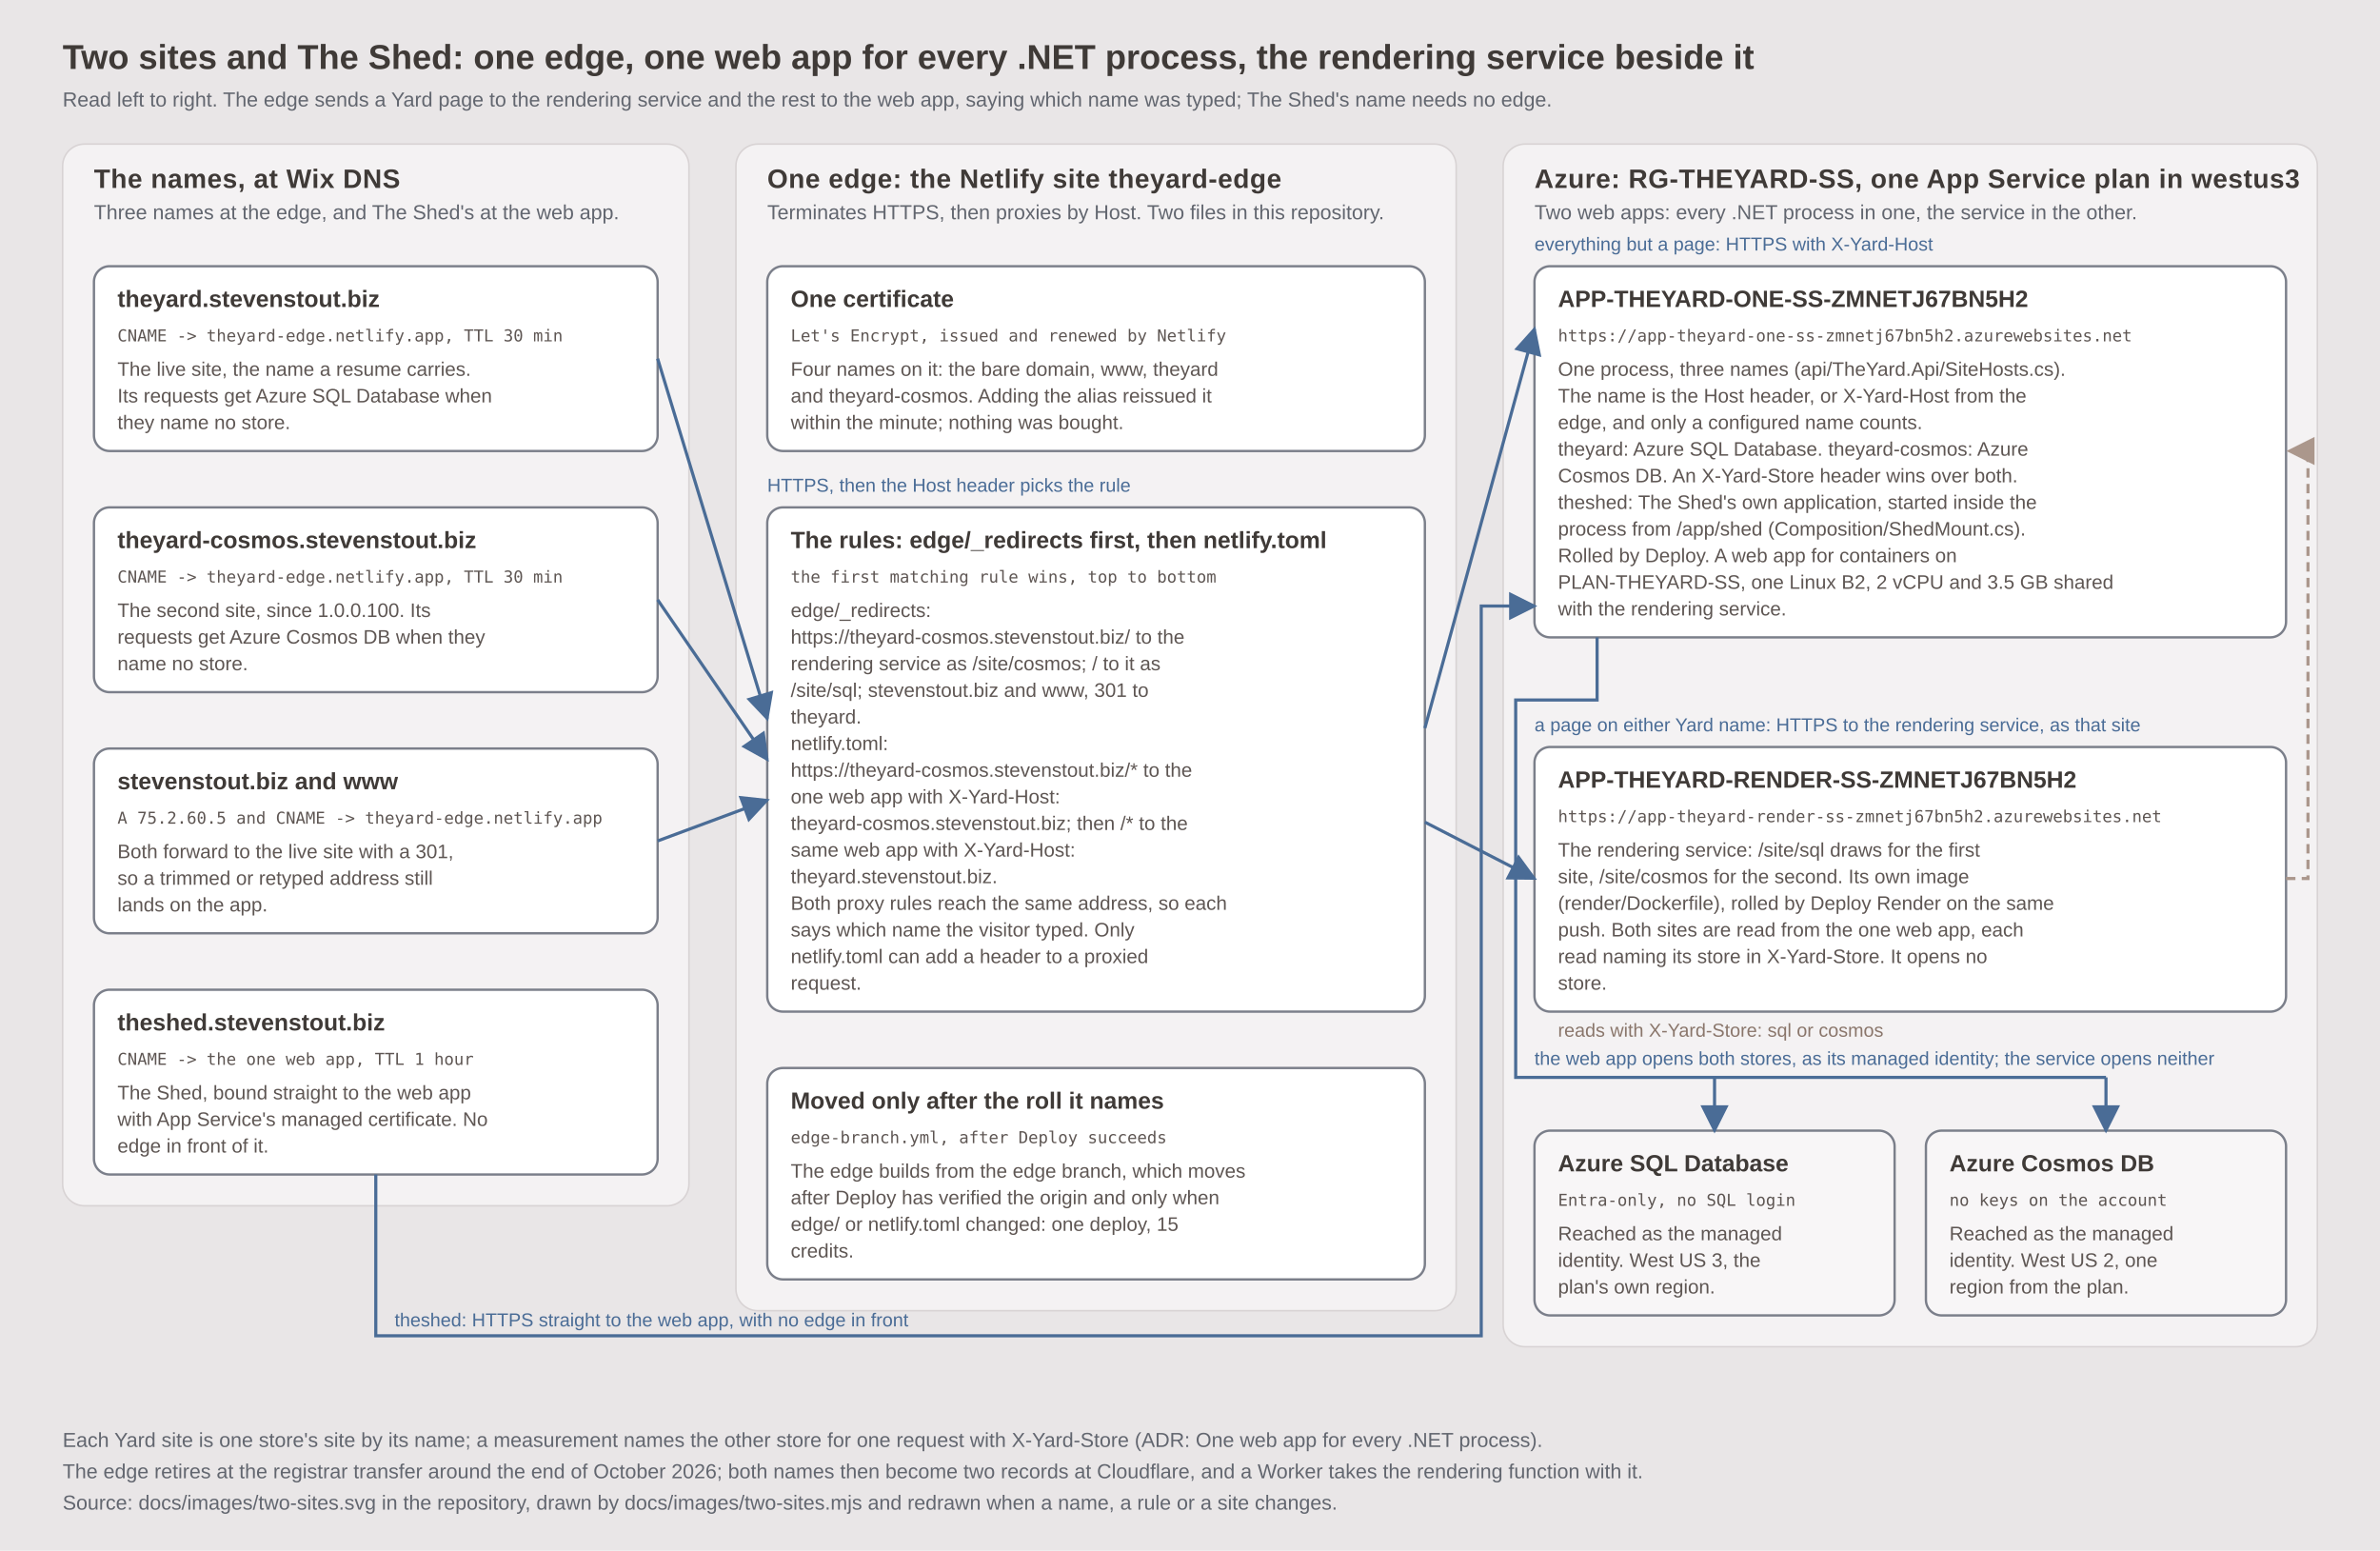
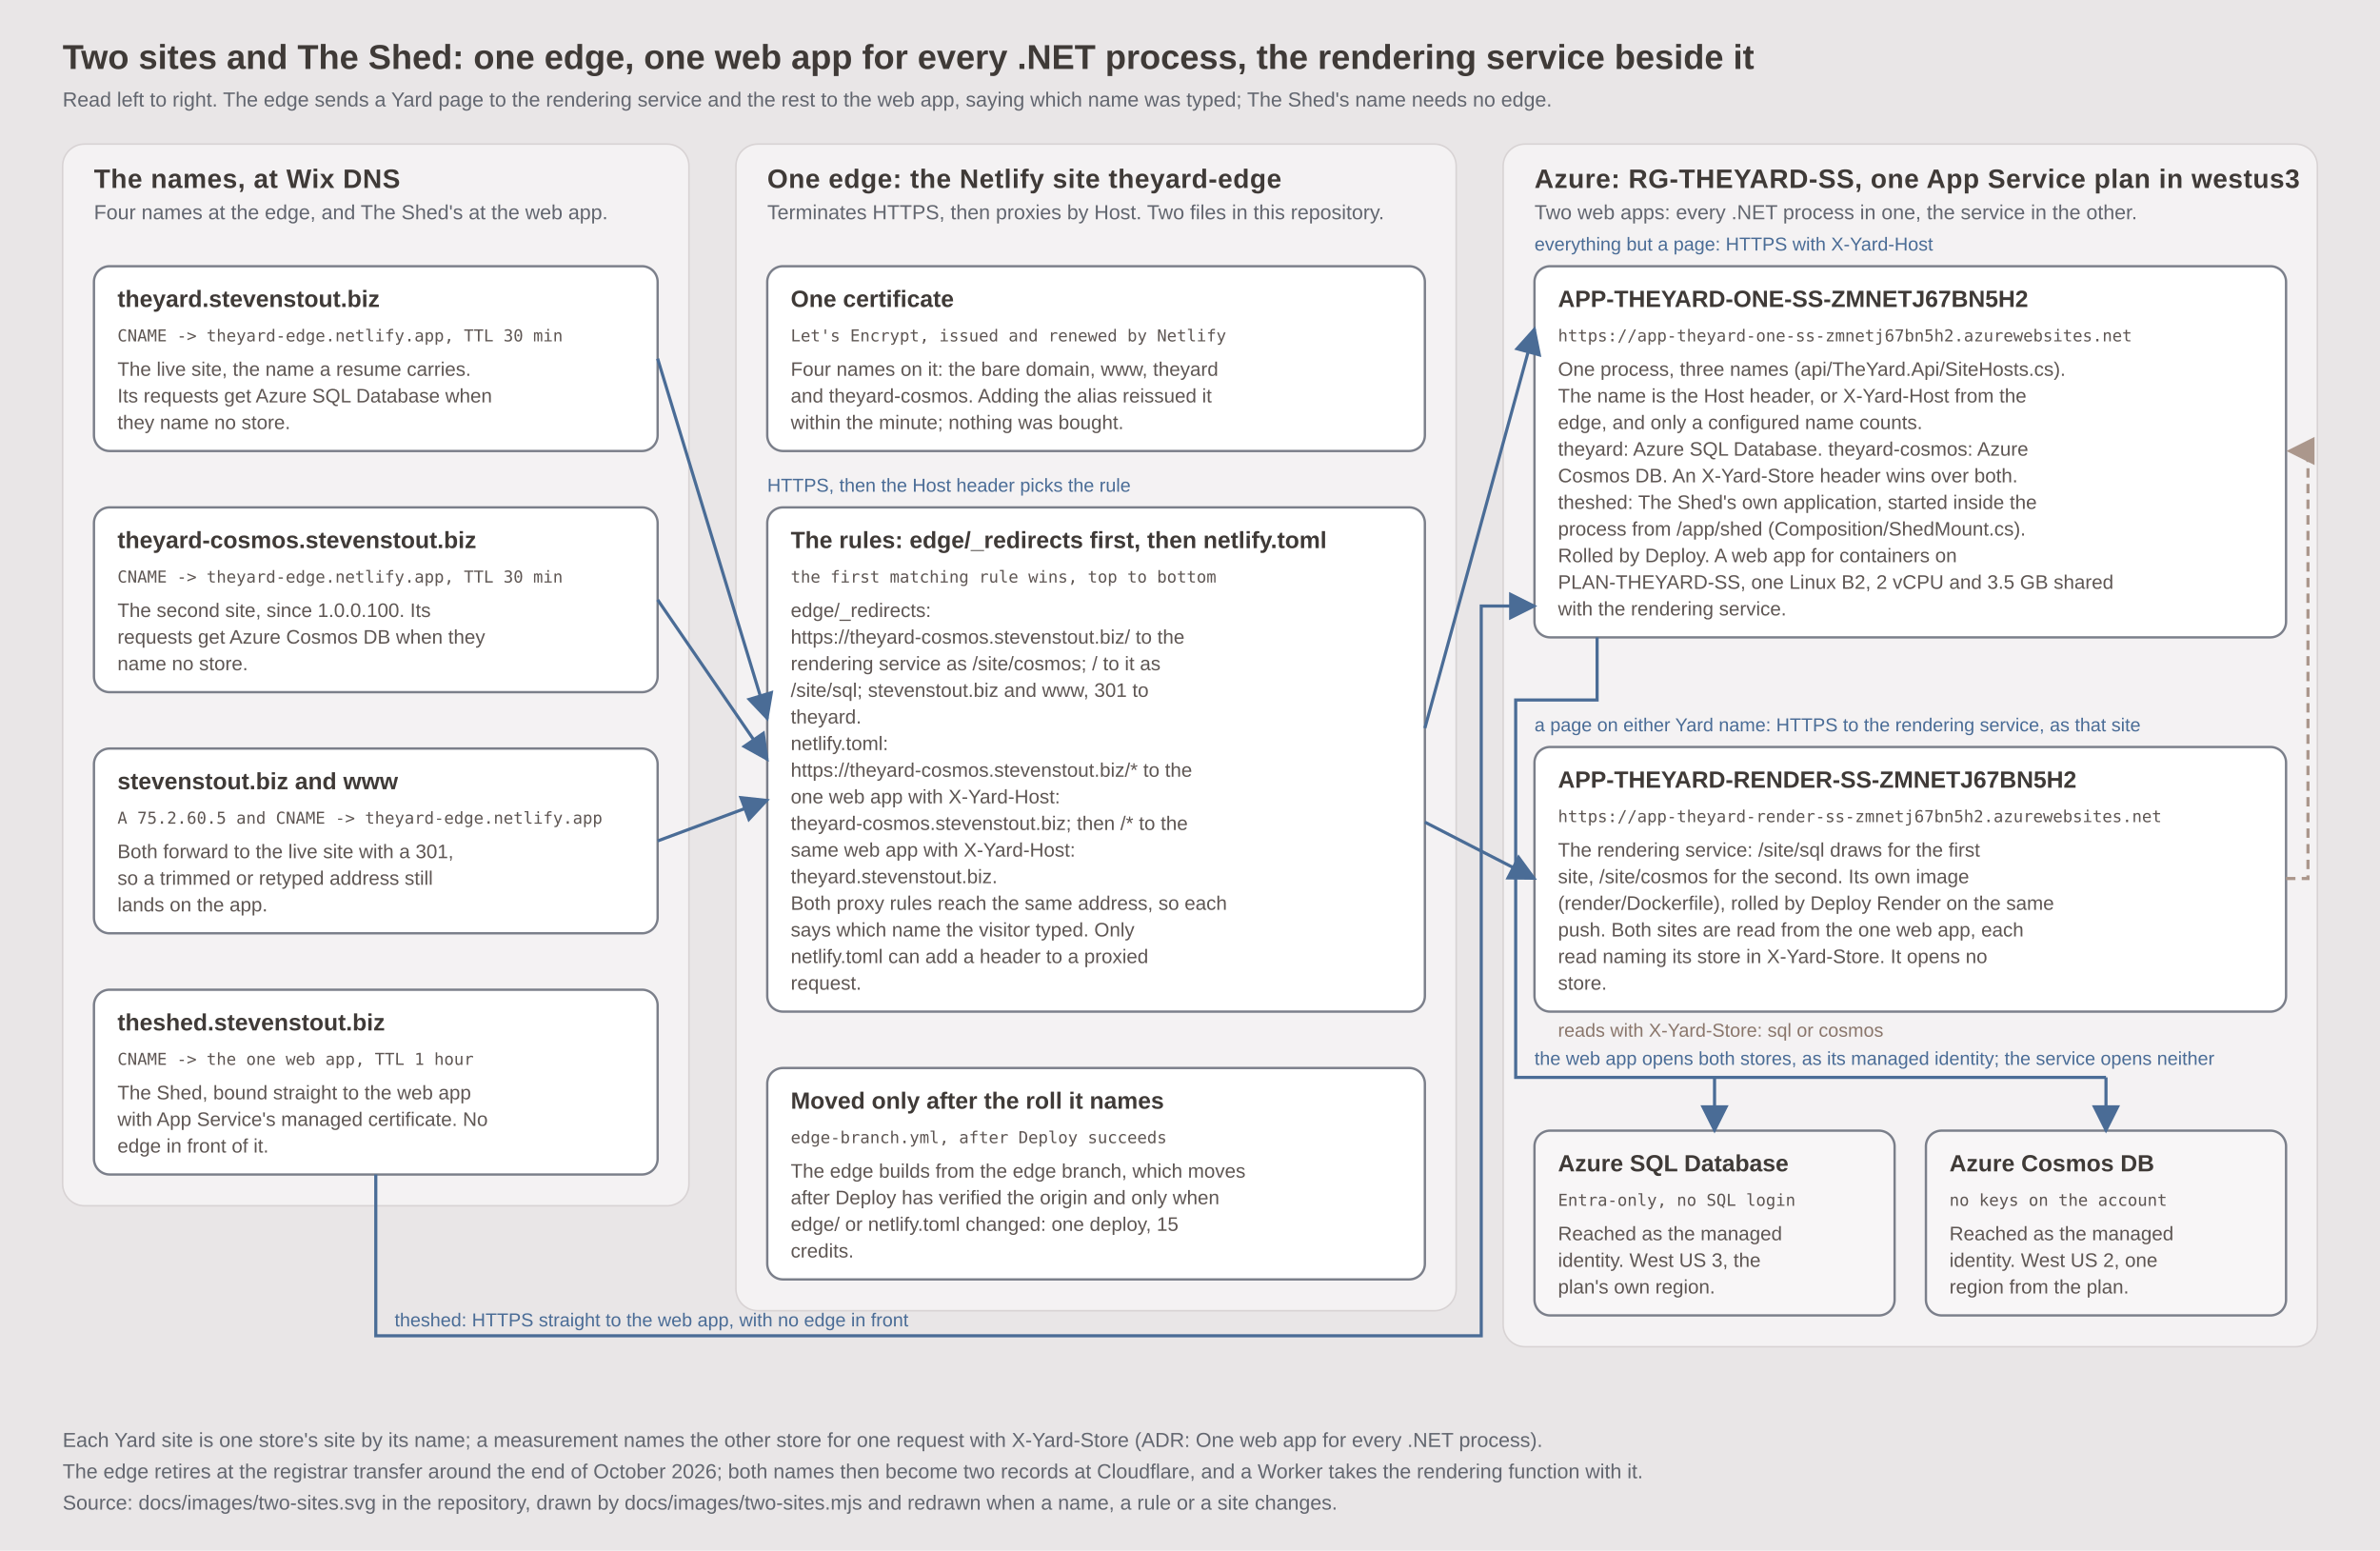
<svg xmlns="http://www.w3.org/2000/svg" width="1520" height="990" viewBox="0 0 1520 990" font-family="'IBM Plex Sans', 'Segoe UI', system-ui, Arial, sans-serif" font-size="14">
  <defs>
    <marker id="arrow" viewBox="0 0 10 10" refX="9" refY="5" markerWidth="9" markerHeight="9" orient="auto-start-reverse">
      <path d="M0 0 L10 5 L0 10 z" fill="#4a6c96" />
    </marker>
    <marker id="arrow-taupe" viewBox="0 0 10 10" refX="9" refY="5" markerWidth="9" markerHeight="9" orient="auto-start-reverse">
      <path d="M0 0 L10 5 L0 10 z" fill="#ab978c" />
    </marker>
    <style>
      .box { fill: #ffffff; stroke: #7b7f8a; stroke-width: 1.5; rx: 10; }
      .store { fill: #f8f6f7; stroke: #7b7f8a; stroke-width: 1.5; rx: 10; }
      .lane { fill: #f4f2f3; stroke: #d8d3d4; stroke-width: 1; rx: 14; }
      .title { fill: #3f3a37; font-size: 15px; font-weight: 600; }
      .lane-title { fill: #3f3a37; font-size: 17px; font-weight: 700; letter-spacing: 0.02em; }
      .lane-sub { fill: #62666f; font-size: 13px; }
      .body { fill: #5e5653; font-size: 12.5px; }
      .mono { fill: #5e5653; font-family: ui-monospace, 'Cascadia Mono', Consolas, monospace; font-size: 10.5px; }
      .flow { stroke: #4a6c96; stroke-width: 2; fill: none; marker-end: url(#arrow); }
      .flow-label { fill: #4a6c96; font-size: 12px; font-weight: 500; }
      .loop { stroke: #ab978c; stroke-width: 2; fill: none; stroke-dasharray: 6 4; marker-end: url(#arrow-taupe); }
      .loop-label { fill: #8a766b; font-size: 12px; font-weight: 500; }
      .heading { fill: #3f3a37; font-size: 22px; font-weight: 700; }
      .caption { fill: #62666f; font-size: 13px; }
    </style>
  </defs>
  <rect width="1520" height="990" fill="#e9e6e7" />
  <text x="40" y="44" class="heading">Two sites and The Shed: one edge, one web app for every .NET process, the rendering service beside it</text>
  <text x="40" y="68" class="caption">Read left to right. The edge sends a Yard page to the rendering service and the rest to the web app, saying which name was typed; The Shed's name needs no edge.</text>
  <rect x="40" y="92" width="400" height="678" class="lane" />
  <text x="60" y="120" class="lane-title">The names, at Wix DNS</text>
-   <text x="60" y="140" class="lane-sub">Three names at the edge, and The Shed's at the web app.</text>
+   <text x="60" y="140" class="lane-sub">Four names at the edge, and The Shed's at the web app.</text>
  <rect x="470" y="92" width="460" height="745" class="lane" />
  <text x="490" y="120" class="lane-title">One edge: the Netlify site theyard-edge</text>
  <text x="490" y="140" class="lane-sub">Terminates HTTPS, then proxies by Host. Two files in this repository.</text>
  <rect x="960" y="92" width="520" height="768" class="lane" />
  <text x="980" y="120" class="lane-title">Azure: RG-THEYARD-SS, one App Service plan in westus3</text>
  <text x="980" y="140" class="lane-sub">Two web apps: every .NET process in one, the service in the other.</text>
  <rect x="60" y="170" width="360" height="118" class="box" />
  <text x="75" y="196" class="title">theyard.stevenstout.biz</text>
  <text x="75" y="218" class="mono">CNAME -&gt; theyard-edge.netlify.app, TTL 30 min</text>
  <text x="75" y="240" class="body">The live site, the name a resume carries.</text>
  <text x="75" y="257" class="body">Its requests get Azure SQL Database when</text>
  <text x="75" y="274" class="body">they name no store.</text>
  <rect x="60" y="324" width="360" height="118" class="box" />
  <text x="75" y="350" class="title">theyard-cosmos.stevenstout.biz</text>
  <text x="75" y="372" class="mono">CNAME -&gt; theyard-edge.netlify.app, TTL 30 min</text>
  <text x="75" y="394" class="body">The second site, since 1.0.0.100. Its</text>
  <text x="75" y="411" class="body">requests get Azure Cosmos DB when they</text>
  <text x="75" y="428" class="body">name no store.</text>
  <rect x="60" y="478" width="360" height="118" class="box" />
  <text x="75" y="504" class="title">stevenstout.biz and www</text>
  <text x="75" y="526" class="mono">A 75.2.60.5 and CNAME -&gt; theyard-edge.netlify.app</text>
  <text x="75" y="548" class="body">Both forward to the live site with a 301,</text>
  <text x="75" y="565" class="body">so a trimmed or retyped address still</text>
  <text x="75" y="582" class="body">lands on the app.</text>
  <rect x="60" y="632" width="360" height="118" class="box" />
  <text x="75" y="658" class="title">theshed.stevenstout.biz</text>
  <text x="75" y="680" class="mono">CNAME -&gt; the one web app, TTL 1 hour</text>
  <text x="75" y="702" class="body">The Shed, bound straight to the web app</text>
  <text x="75" y="719" class="body">with App Service's managed certificate. No</text>
  <text x="75" y="736" class="body">edge in front of it.</text>
  <rect x="490" y="170" width="420" height="118" class="box" />
  <text x="505" y="196" class="title">One certificate</text>
  <text x="505" y="218" class="mono">Let's Encrypt, issued and renewed by Netlify</text>
  <text x="505" y="240" class="body">Four names on it: the bare domain, www, theyard</text>
  <text x="505" y="257" class="body">and theyard-cosmos. Adding the alias reissued it</text>
  <text x="505" y="274" class="body">within the minute; nothing was bought.</text>
  <rect x="490" y="324" width="420" height="322" class="box" />
  <text x="505" y="350" class="title">The rules: edge/_redirects first, then netlify.toml</text>
  <text x="505" y="372" class="mono">the first matching rule wins, top to bottom</text>
  <text x="505" y="394" class="body">edge/_redirects:</text>
  <text x="505" y="411" class="body">https://theyard-cosmos.stevenstout.biz/ to the</text>
  <text x="505" y="428" class="body">rendering service as /site/cosmos; / to it as</text>
  <text x="505" y="445" class="body">/site/sql; stevenstout.biz and www, 301 to</text>
  <text x="505" y="462" class="body">theyard.</text>
  <text x="505" y="479" class="body">netlify.toml:</text>
  <text x="505" y="496" class="body">https://theyard-cosmos.stevenstout.biz/* to the</text>
  <text x="505" y="513" class="body">one web app with X-Yard-Host:</text>
  <text x="505" y="530" class="body">theyard-cosmos.stevenstout.biz; then /* to the</text>
  <text x="505" y="547" class="body">same web app with X-Yard-Host:</text>
  <text x="505" y="564" class="body">theyard.stevenstout.biz.</text>
  <text x="505" y="581" class="body">Both proxy rules reach the same address, so each</text>
  <text x="505" y="598" class="body">says which name the visitor typed. Only</text>
  <text x="505" y="615" class="body">netlify.toml can add a header to a proxied</text>
  <text x="505" y="632" class="body">request.</text>
  <rect x="490" y="682" width="420" height="135" class="box" />
  <text x="505" y="708" class="title">Moved only after the roll it names</text>
  <text x="505" y="730" class="mono">edge-branch.yml, after Deploy succeeds</text>
  <text x="505" y="752" class="body">The edge builds from the edge branch, which moves</text>
  <text x="505" y="769" class="body">after Deploy has verified the origin and only when</text>
  <text x="505" y="786" class="body">edge/ or netlify.toml changed: one deploy, 15</text>
  <text x="505" y="803" class="body">credits.</text>
  <rect x="980" y="170" width="480" height="237" class="box" />
  <text x="995" y="196" class="title">APP-THEYARD-ONE-SS-ZMNETJ67BN5H2</text>
  <text x="995" y="218" class="mono">https://app-theyard-one-ss-zmnetj67bn5h2.azurewebsites.net</text>
  <text x="995" y="240" class="body">One process, three names (api/TheYard.Api/SiteHosts.cs).</text>
  <text x="995" y="257" class="body">The name is the Host header, or X-Yard-Host from the</text>
  <text x="995" y="274" class="body">edge, and only a configured name counts.</text>
  <text x="995" y="291" class="body">theyard: Azure SQL Database. theyard-cosmos: Azure</text>
  <text x="995" y="308" class="body">Cosmos DB. An X-Yard-Store header wins over both.</text>
  <text x="995" y="325" class="body">theshed: The Shed's own application, started inside the</text>
  <text x="995" y="342" class="body">process from /app/shed (Composition/ShedMount.cs).</text>
  <text x="995" y="359" class="body">Rolled by Deploy. A web app for containers on</text>
  <text x="995" y="376" class="body">PLAN-THEYARD-SS, one Linux B2, 2 vCPU and 3.5 GB shared</text>
  <text x="995" y="393" class="body">with the rendering service.</text>
  <rect x="980" y="477" width="480" height="169" class="box" />
  <text x="995" y="503" class="title">APP-THEYARD-RENDER-SS-ZMNETJ67BN5H2</text>
  <text x="995" y="525" class="mono">https://app-theyard-render-ss-zmnetj67bn5h2.azurewebsites.net</text>
  <text x="995" y="547" class="body">The rendering service: /site/sql draws for the first</text>
  <text x="995" y="564" class="body">site, /site/cosmos for the second. Its own image</text>
  <text x="995" y="581" class="body">(render/Dockerfile), rolled by Deploy Render on the same</text>
  <text x="995" y="598" class="body">push. Both sites are read from the one web app, each</text>
  <text x="995" y="615" class="body">read naming its store in X-Yard-Store. It opens no</text>
  <text x="995" y="632" class="body">store.</text>
  <rect x="980" y="722" width="230" height="118" class="store" />
  <text x="995" y="748" class="title">Azure SQL Database</text>
  <text x="995" y="770" class="mono">Entra-only, no SQL login</text>
  <text x="995" y="792" class="body">Reached as the managed</text>
  <text x="995" y="809" class="body">identity. West US 3, the</text>
  <text x="995" y="826" class="body">plan's own region.</text>
  <rect x="1230" y="722" width="230" height="118" class="store" />
  <text x="1245" y="748" class="title">Azure Cosmos DB</text>
  <text x="1245" y="770" class="mono">no keys on the account</text>
  <text x="1245" y="792" class="body">Reached as the managed</text>
  <text x="1245" y="809" class="body">identity. West US 2, one</text>
  <text x="1245" y="826" class="body">region from the plan.</text>
  <path d="M420 229 L490 459" class="flow" />
  <path d="M420 383 L490 485" class="flow" />
  <path d="M420 537 L490 511" class="flow" />
  <text x="490" y="314" class="flow-label">HTTPS, then the Host header picks the rule</text>
  <path d="M240 750 L240 853 L946 853 L946 387 L980 387" class="flow" />
  <text x="252" y="847" class="flow-label">theshed: HTTPS straight to the web app, with no edge in front</text>
  <path d="M910 465 L980 210" class="flow" />
  <path d="M910 525 L980 561" class="flow" />
  <text x="980" y="160" class="flow-label">everything but a page: HTTPS with X-Yard-Host</text>
  <text x="980" y="467" class="flow-label">a page on either Yard name: HTTPS to the rendering service, as that site</text>
  <path d="M1460 561 L1474 561 L1474 288 L1462 288" class="loop" />
  <text x="995" y="662" class="loop-label">reads with X-Yard-Store: sql or cosmos</text>
  <path d="M1020 407 L1020 447 L968 447 L968 688 L1345 688" class="flow" style="marker-end:none" />
  <path d="M1095 688 L1095 722" class="flow" />
  <path d="M1345 688 L1345 722" class="flow" />
  <text x="980" y="680" class="flow-label">the web app opens both stores, as its managed identity; the service opens neither</text>
  <text x="40" y="924" class="caption">Each Yard site is one store's site by its name; a measurement names the other store for one request with X-Yard-Store (ADR: One web app for every .NET process).</text>
  <text x="40" y="944" class="caption">The edge retires at the registrar transfer around the end of October 2026; both names then become two records at Cloudflare, and a Worker takes the rendering function with it.</text>
  <text x="40" y="964" class="caption">Source: docs/images/two-sites.svg in the repository, drawn by docs/images/two-sites.mjs and redrawn when a name, a rule or a site changes.</text>
</svg>
